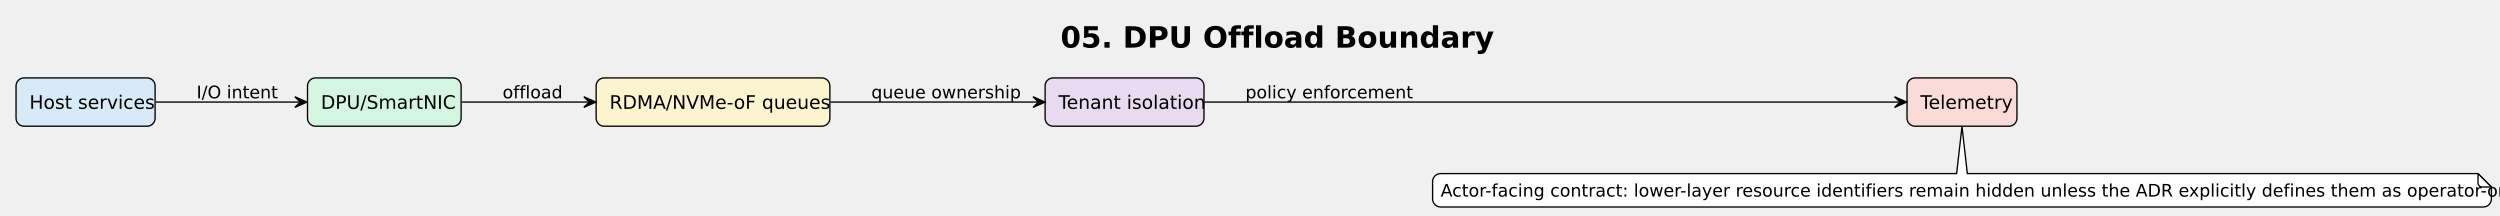
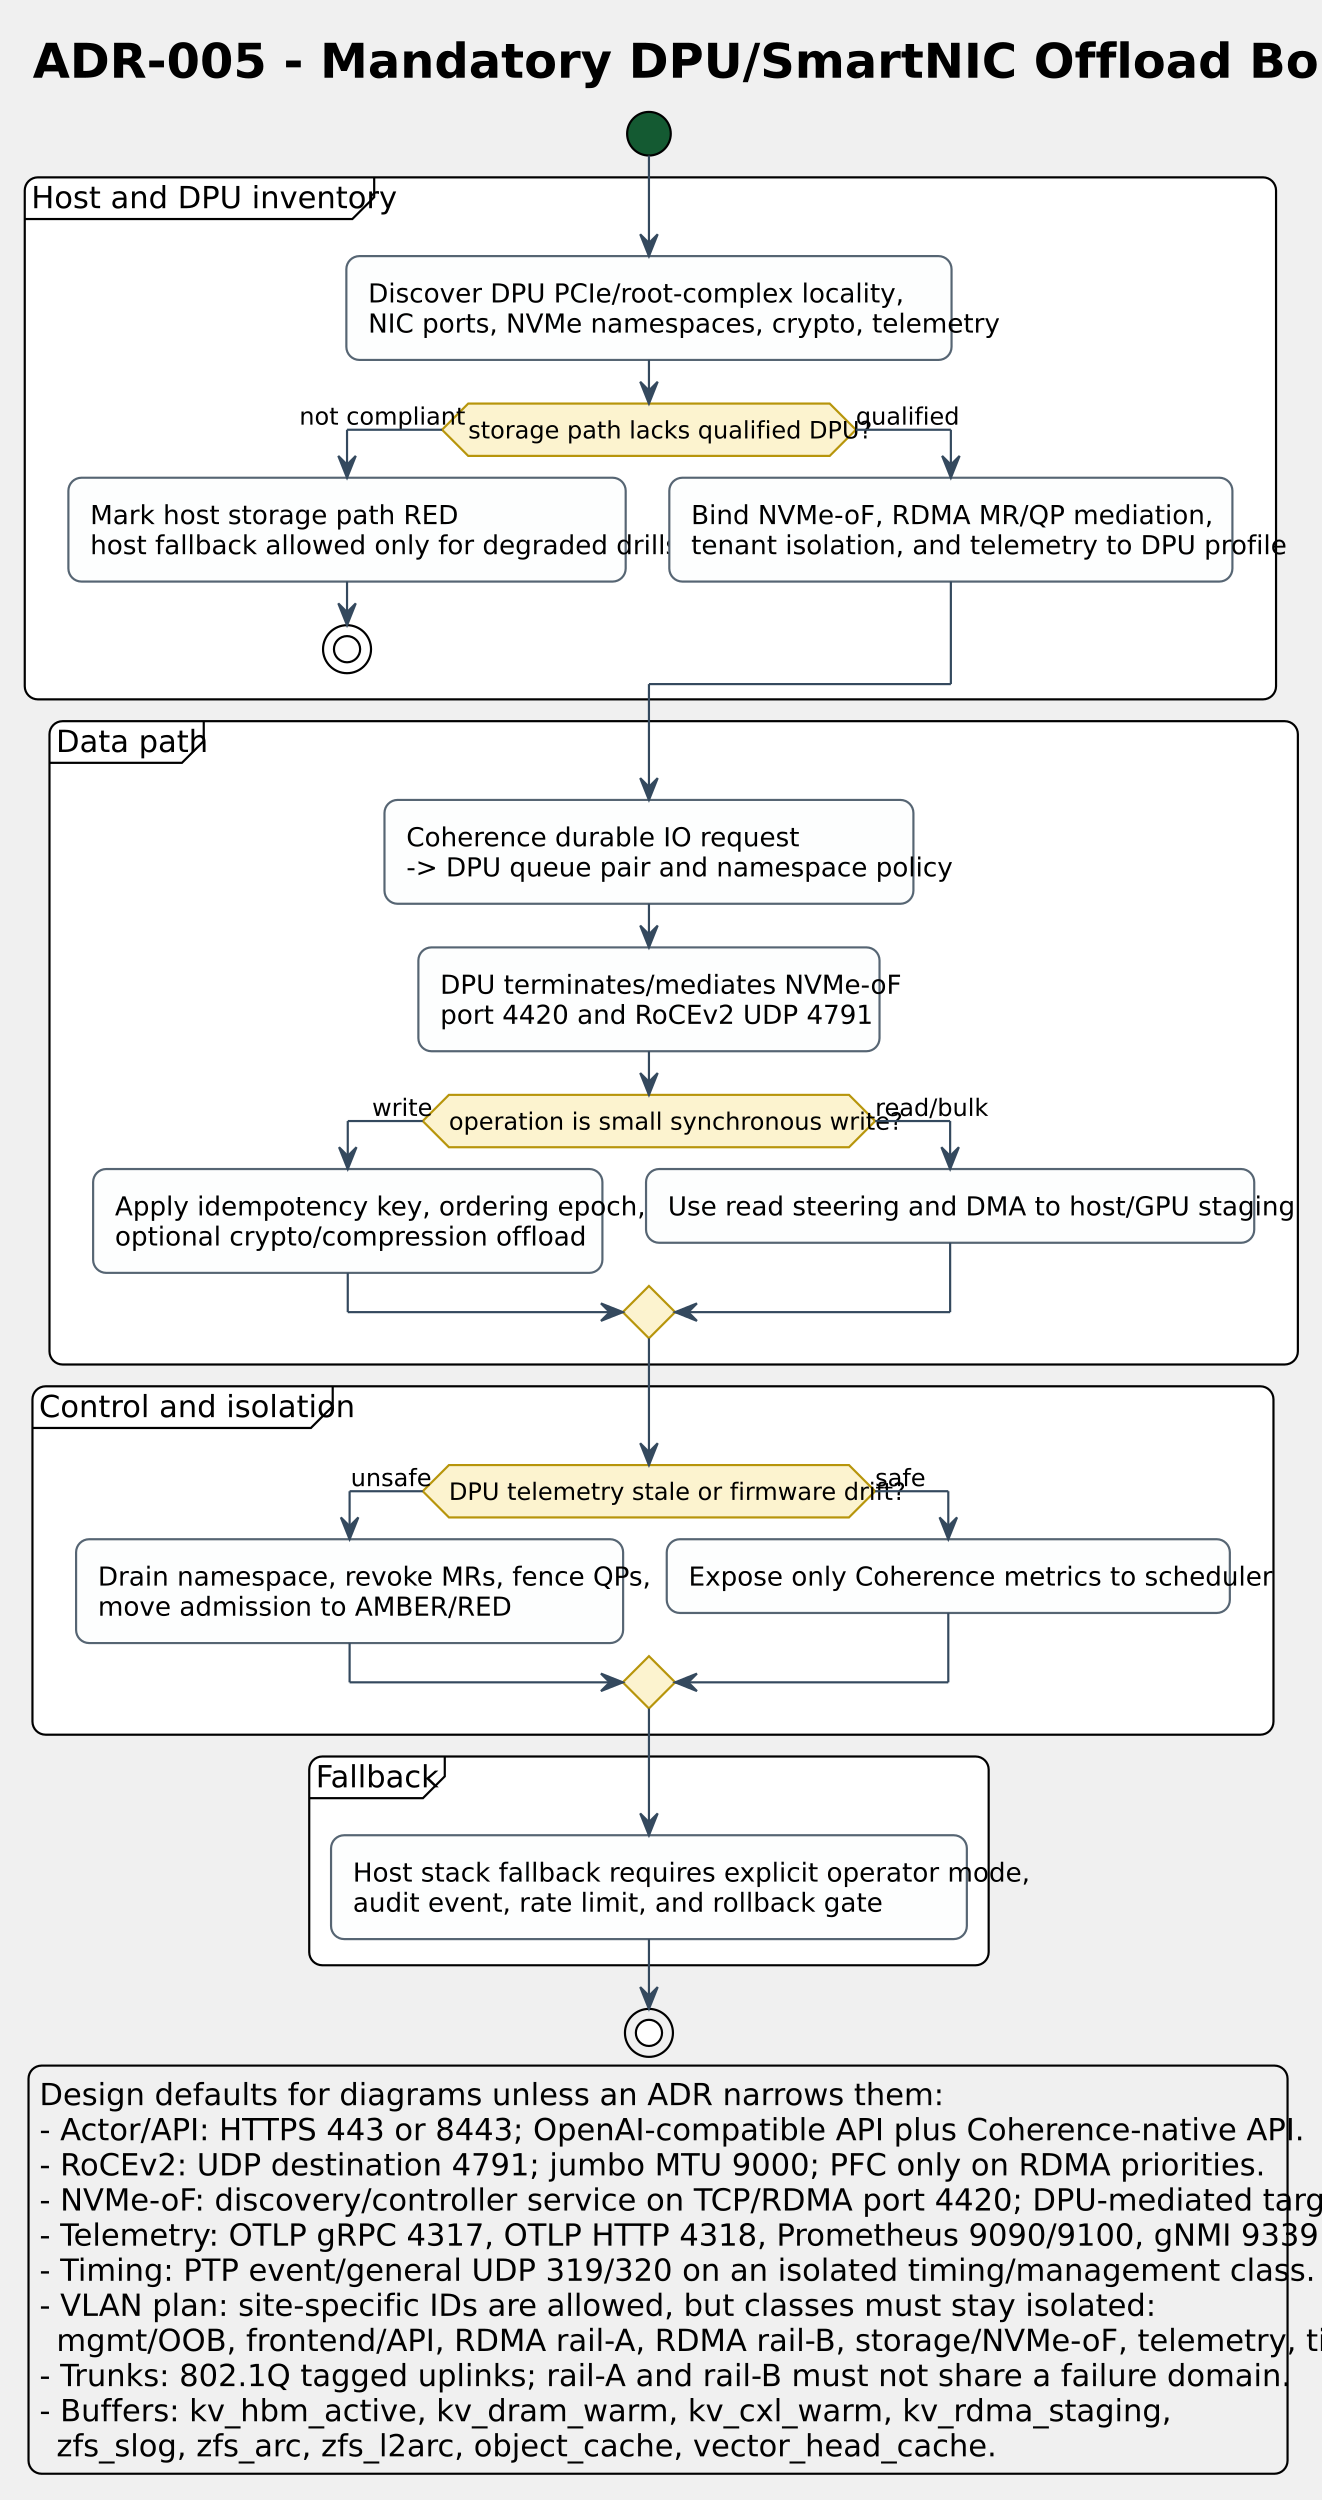
- <svg xmlns="http://www.w3.org/2000/svg" contentStyleType="text/css" data-diagram-type="DESCRIPTION" height="161px" preserveAspectRatio="none" style="width:1870px;height:161px;background:#FFFFFF;" version="1.1" viewBox="0 0 1870 161" width="1870px" zoomAndPan="magnify">
+ <svg xmlns="http://www.w3.org/2000/svg" contentStyleType="text/css" data-diagram-type="ACTIVITY" height="1146px" preserveAspectRatio="none" style="width:606px;height:1146px;background:#FFFFFF;" version="1.1" viewBox="0 0 606 1146" width="606px" zoomAndPan="magnify">
  <defs />
  <g>
-     <g class="title" data-source-line="2">
-       <text fill="#000000" font-family="DejaVu Sans" font-size="22" font-weight="bold" lengthAdjust="spacing" textLength="275.032" x="793.261" y="35.636">05. DPU Offload Boundary</text>
+     <g class="title" data-source-line="18">
+       <text fill="#000000" font-family="DejaVu Sans" font-size="22" font-weight="bold" lengthAdjust="spacing" textLength="573.289" x="15" y="35.636">ADR-005 - Mandatory DPU/SmartNIC Offload Boundary</text>
    </g>
-     <g class="entity" data-qualified-name="N1" data-source-line="8" id="ent0002">
-       <rect fill="#D6EAF8" height="36.099" rx="6" ry="6" style="stroke:#000000;stroke-width:1;" width="104.02" x="12" y="58.298" />
-       <text fill="#000000" font-family="DejaVu Sans" font-size="14" lengthAdjust="spacing" textLength="84.02" x="22" y="81.43">Host services</text>
-     </g>
-     <g class="entity" data-qualified-name="N2" data-source-line="9" id="ent0003">
-       <rect fill="#D5F5E3" height="36.099" rx="6" ry="6" style="stroke:#000000;stroke-width:1;" width="114.897" x="230.02" y="58.298" />
-       <text fill="#000000" font-family="DejaVu Sans" font-size="14" lengthAdjust="spacing" textLength="94.897" x="240.02" y="81.43">DPU/SmartNIC</text>
-     </g>
-     <g class="entity" data-qualified-name="N3" data-source-line="10" id="ent0004">
-       <rect fill="#FCF3CF" height="36.099" rx="6" ry="6" style="stroke:#000000;stroke-width:1;" width="174.827" x="445.92" y="58.298" />
-       <text fill="#000000" font-family="DejaVu Sans" font-size="14" lengthAdjust="spacing" textLength="154.827" x="455.92" y="81.43">RDMA/NVMe-oF queues</text>
-     </g>
-     <g class="entity" data-qualified-name="N4" data-source-line="11" id="ent0005">
-       <rect fill="#E8DAEF" height="36.099" rx="6" ry="6" style="stroke:#000000;stroke-width:1;" width="118.841" x="781.74" y="58.298" />
-       <text fill="#000000" font-family="DejaVu Sans" font-size="14" lengthAdjust="spacing" textLength="98.841" x="791.74" y="81.43">Tenant isolation</text>
-     </g>
-     <g class="entity" data-qualified-name="N5" data-source-line="12" id="ent0006">
-       <rect fill="#FADBD8" height="36.099" rx="6" ry="6" style="stroke:#000000;stroke-width:1;" width="82.234" x="1426.45" y="58.298" />
-       <text fill="#000000" font-family="DejaVu Sans" font-size="14" lengthAdjust="spacing" textLength="62.234" x="1436.45" y="81.43">Telemetry</text>
-     </g>
-     <g class="entity" data-qualified-name="GMN11" data-source-line="20" id="ent0012">
-       <path d="M1071.58,135.868 L1071.58,148.817 A6,6 0 0 0 1077.58,154.817 L1857.554,154.817 A6,6 0 0 0 1863.554,148.817 L1863.554,139.868 L1853.554,129.868 L1471.57,129.868 L1467.57,94.598 L1463.57,129.868 L1077.58,129.868 A6,6 0 0 0 1071.58,135.868" fill="#FFFFFF" style="stroke:#000000;stroke-width:1;" />
-       <path d="M1853.554,129.868 L1853.554,136.868 A3,3 0 0 0 1856.554,139.868 L1863.554,139.868 L1853.554,129.868" fill="#FFFFFF" style="stroke:#000000;stroke-width:1;" />
-       <text fill="#000000" font-family="DejaVu Sans" font-size="13" lengthAdjust="spacing" textLength="770.974" x="1077.58" y="147.062">Actor-facing contract: lower-layer resource identifiers remain hidden unless the ADR explicitly defines them as operator-only evidence.</text>
-     </g>
-     <g class="link" data-entity-1="ent0002" data-entity-2="ent0003" data-link-type="dependency" data-source-line="14" id="lnk7">
-       <path d="M116.37,76.348 C150.23,76.348 188.61,76.348 223.55,76.348" fill="none" id="N1-to-N2" style="stroke:#000000;stroke-width:1;" />
-       <polygon fill="#000000" points="229.55,76.348,220.55,72.348,224.55,76.348,220.55,80.348,229.55,76.348" style="stroke:#000000;stroke-width:1;" />
-       <text fill="#000000" font-family="DejaVu Sans" font-size="13" lengthAdjust="spacing" textLength="52.749" x="147.02" y="73.542">I/O intent</text>
-     </g>
-     <g class="link" data-entity-1="ent0003" data-entity-2="ent0004" data-link-type="dependency" data-source-line="15" id="lnk8">
-       <path d="M345.34,76.348 C375.17,76.348 406.36,76.348 439.7,76.348" fill="none" id="N2-to-N3" style="stroke:#000000;stroke-width:1;" />
-       <polygon fill="#000000" points="445.7,76.348,436.7,72.348,440.7,76.348,436.7,80.348,445.7,76.348" style="stroke:#000000;stroke-width:1;" />
-       <text fill="#000000" font-family="DejaVu Sans" font-size="13" lengthAdjust="spacing" textLength="39.032" x="375.92" y="73.542">offload</text>
-     </g>
-     <g class="link" data-entity-1="ent0004" data-entity-2="ent0005" data-link-type="dependency" data-source-line="16" id="lnk9">
-       <path d="M621.15,76.348 C672.54,76.348 730.26,76.348 775.7,76.348" fill="none" id="N3-to-N4" style="stroke:#000000;stroke-width:1;" />
-       <polygon fill="#000000" points="781.7,76.348,772.7,72.348,776.7,76.348,772.7,80.348,781.7,76.348" style="stroke:#000000;stroke-width:1;" />
-       <text fill="#000000" font-family="DejaVu Sans" font-size="13" lengthAdjust="spacing" textLength="99.017" x="651.74" y="73.542">queue ownership</text>
-     </g>
-     <g class="link" data-entity-1="ent0005" data-entity-2="ent0006" data-link-type="dependency" data-source-line="17" id="lnk10">
-       <path d="M900.91,76.348 C1026.59,76.348 1312.87,76.348 1420.15,76.348" fill="none" id="N4-to-N5" style="stroke:#000000;stroke-width:1;" />
-       <polygon fill="#000000" points="1426.15,76.348,1417.15,72.348,1421.15,76.348,1417.15,80.348,1426.15,76.348" style="stroke:#000000;stroke-width:1;" />
-       <text fill="#000000" font-family="DejaVu Sans" font-size="13" lengthAdjust="spacing" textLength="109.11" x="931.58" y="73.542">policy enforcement</text>
+     <ellipse cx="297.478" cy="61.298" fill="#145A32" rx="10" ry="10" style="stroke:#000000;stroke-width:1;" />
+     <rect fill="#FFFFFF" height="239.294" rx="6" ry="6" style="stroke:#000000;stroke-width:1;" width="573.59" x="11.349" y="81.298" />
+     <path d="M171.527,81.298 L171.527,90.397 L161.527,100.397 L11.349,100.397" fill="none" style="stroke:#000000;stroke-width:1;" />
+     <text fill="#000000" font-family="DejaVu Sans" font-size="14" lengthAdjust="spacing" textLength="150.179" x="14.349" y="95.43">Host and DPU inventory</text>
+     <rect fill="#FDFEFE" height="47.598" rx="6" ry="6" style="stroke:#566573;stroke-width:1;" width="277.42" x="158.769" y="117.397" />
+     <text fill="#000000" font-family="DejaVu Sans" font-size="12" lengthAdjust="spacing" textLength="221.397" x="168.769" y="138.652">Discover DPU PCIe/root-complex locality,</text>
+     <text fill="#000000" font-family="DejaVu Sans" font-size="12" lengthAdjust="spacing" textLength="257.42" x="168.769" y="152.451">NIC ports, NVMe namespaces, crypto, telemetry</text>
+     <polygon fill="#FCF3CF" points="214.627,184.994,380.33,184.994,392.33,196.994,380.33,208.994,214.627,208.994,202.627,196.994,214.627,184.994" style="stroke:#B7950B;stroke-width:1;" />
+     <text fill="#000000" font-family="DejaVu Sans" font-size="11" lengthAdjust="spacing" textLength="165.704" x="214.627" y="200.988">storage path lacks qualified DPU?</text>
+     <text fill="#000000" font-family="DejaVu Sans" font-size="11" lengthAdjust="spacing" textLength="65.425" x="137.201" y="194.663">not compliant</text>
+     <text fill="#000000" font-family="DejaVu Sans" font-size="11" lengthAdjust="spacing" textLength="40.976" x="392.33" y="194.663">qualified</text>
+     <rect fill="#FDFEFE" height="47.598" rx="6" ry="6" style="stroke:#566573;stroke-width:1;" width="255.465" x="31.349" y="218.994" />
+     <text fill="#000000" font-family="DejaVu Sans" font-size="12" lengthAdjust="spacing" textLength="151.4" x="41.349" y="240.25">Mark host storage path RED</text>
+     <text fill="#000000" font-family="DejaVu Sans" font-size="12" lengthAdjust="spacing" textLength="235.465" x="41.349" y="254.049">host fallback allowed only for degraded drills</text>
+     <ellipse cx="159.081" cy="297.592" fill="none" rx="11" ry="11" style="stroke:#000000;stroke-width:1;" />
+     <ellipse cx="159.081" cy="297.592" fill="#FFFFFF" rx="6" ry="6" style="stroke:#000000;stroke-width:1;" />
+     <rect fill="#FDFEFE" height="47.598" rx="6" ry="6" style="stroke:#566573;stroke-width:1;" width="258.125" x="306.813" y="218.994" />
+     <text fill="#000000" font-family="DejaVu Sans" font-size="12" lengthAdjust="spacing" textLength="222.059" x="316.813" y="240.25">Bind NVMe-oF, RDMA MR/QP mediation,</text>
+     <text fill="#000000" font-family="DejaVu Sans" font-size="12" lengthAdjust="spacing" textLength="238.125" x="316.813" y="254.049">tenant isolation, and telemetry to DPU profile</text>
+     <rect fill="#FFFFFF" height="294.892" rx="6" ry="6" style="stroke:#000000;stroke-width:1;" width="572.254" x="22.686" y="330.592" />
+     <path d="M93.397,330.592 L93.397,339.69 L83.397,349.69 L22.686,349.69" fill="none" style="stroke:#000000;stroke-width:1;" />
+     <text fill="#000000" font-family="DejaVu Sans" font-size="14" lengthAdjust="spacing" textLength="60.71" x="25.686" y="344.724">Data path</text>
+     <rect fill="#FDFEFE" height="47.598" rx="6" ry="6" style="stroke:#566573;stroke-width:1;" width="242.463" x="176.247" y="366.69" />
+     <text fill="#000000" font-family="DejaVu Sans" font-size="12" lengthAdjust="spacing" textLength="161.432" x="186.247" y="387.946">Coherence durable IO request</text>
+     <text fill="#000000" font-family="DejaVu Sans" font-size="12" lengthAdjust="spacing" textLength="222.463" x="186.247" y="401.745">-&gt; DPU queue pair and namespace policy</text>
+     <rect fill="#FDFEFE" height="47.598" rx="6" ry="6" style="stroke:#566573;stroke-width:1;" width="211.391" x="191.783" y="434.288" />
+     <text fill="#000000" font-family="DejaVu Sans" font-size="12" lengthAdjust="spacing" textLength="191.391" x="201.783" y="455.544">DPU terminates/mediates NVMe-oF</text>
+     <text fill="#000000" font-family="DejaVu Sans" font-size="12" lengthAdjust="spacing" textLength="180.779" x="201.783" y="469.343">port 4420 and RoCEv2 UDP 4791</text>
+     <polygon fill="#FCF3CF" points="205.77,501.886,389.187,501.886,401.187,513.886,389.187,525.886,205.77,525.886,193.77,513.886,205.77,501.886" style="stroke:#B7950B;stroke-width:1;" />
+     <text fill="#000000" font-family="DejaVu Sans" font-size="11" lengthAdjust="spacing" textLength="183.417" x="205.77" y="517.879">operation is small synchronous write?</text>
+     <text fill="#000000" font-family="DejaVu Sans" font-size="11" lengthAdjust="spacing" textLength="23.225" x="170.545" y="511.555">write</text>
+     <text fill="#000000" font-family="DejaVu Sans" font-size="11" lengthAdjust="spacing" textLength="45.252" x="401.187" y="511.555">read/bulk</text>
+     <rect fill="#FDFEFE" height="47.598" rx="6" ry="6" style="stroke:#566573;stroke-width:1;" width="233.457" x="42.687" y="535.886" />
+     <text fill="#000000" font-family="DejaVu Sans" font-size="12" lengthAdjust="spacing" textLength="213.457" x="52.687" y="557.142">Apply idempotency key, ordering epoch,</text>
+     <text fill="#000000" font-family="DejaVu Sans" font-size="12" lengthAdjust="spacing" textLength="188.772" x="52.687" y="570.94">optional crypto/compression offload</text>
+     <rect fill="#FDFEFE" height="33.799" rx="6" ry="6" style="stroke:#566573;stroke-width:1;" width="278.797" x="296.144" y="535.886" />
+     <text fill="#000000" font-family="DejaVu Sans" font-size="12" lengthAdjust="spacing" textLength="258.797" x="306.144" y="557.142">Use read steering and DMA to host/GPU staging</text>
+     <polygon fill="#FCF3CF" points="297.478,589.483,309.478,601.483,297.478,613.483,285.478,601.483,297.478,589.483" style="stroke:#B7950B;stroke-width:1;" />
+     <rect fill="#FFFFFF" height="159.696" rx="6" ry="6" style="stroke:#000000;stroke-width:1;" width="568.879" x="14.879" y="635.483" />
+     <path d="M152.513,635.483 L152.513,644.582 L142.513,654.582 L14.879,654.582" fill="none" style="stroke:#000000;stroke-width:1;" />
+     <text fill="#000000" font-family="DejaVu Sans" font-size="14" lengthAdjust="spacing" textLength="127.634" x="17.879" y="649.615">Control and isolation</text>
+     <polygon fill="#FCF3CF" points="205.789,671.582,389.168,671.582,401.168,683.582,389.168,695.582,205.789,695.582,193.789,683.582,205.789,671.582" style="stroke:#B7950B;stroke-width:1;" />
+     <text fill="#000000" font-family="DejaVu Sans" font-size="11" lengthAdjust="spacing" textLength="183.38" x="205.789" y="687.575">DPU telemetry stale or firmware drift?</text>
+     <text fill="#000000" font-family="DejaVu Sans" font-size="11" lengthAdjust="spacing" textLength="33.027" x="160.762" y="681.251">unsafe</text>
+     <text fill="#000000" font-family="DejaVu Sans" font-size="11" lengthAdjust="spacing" textLength="20.791" x="401.168" y="681.251">safe</text>
+     <rect fill="#FDFEFE" height="47.598" rx="6" ry="6" style="stroke:#566573;stroke-width:1;" width="250.76" x="34.879" y="705.582" />
+     <text fill="#000000" font-family="DejaVu Sans" font-size="12" lengthAdjust="spacing" textLength="230.76" x="44.879" y="726.838">Drain namespace, revoke MRs, fence QPs,</text>
+     <text fill="#000000" font-family="DejaVu Sans" font-size="12" lengthAdjust="spacing" textLength="174.721" x="44.879" y="740.637">move admission to AMBER/RED</text>
+     <rect fill="#FDFEFE" height="33.799" rx="6" ry="6" style="stroke:#566573;stroke-width:1;" width="258.119" x="305.639" y="705.582" />
+     <text fill="#000000" font-family="DejaVu Sans" font-size="12" lengthAdjust="spacing" textLength="238.119" x="315.639" y="726.838">Expose only Coherence metrics to scheduler</text>
+     <polygon fill="#FCF3CF" points="297.478,759.18,309.478,771.18,297.478,783.18,285.478,771.18,297.478,759.18" style="stroke:#B7950B;stroke-width:1;" />
+     <rect fill="#FFFFFF" height="95.696" rx="6" ry="6" style="stroke:#000000;stroke-width:1;" width="311.453" x="141.752" y="805.18" />
+     <path d="M203.883,805.18 L203.883,814.278 L193.883,824.278 L141.752,824.278" fill="none" style="stroke:#000000;stroke-width:1;" />
+     <text fill="#000000" font-family="DejaVu Sans" font-size="14" lengthAdjust="spacing" textLength="52.131" x="144.752" y="819.312">Fallback</text>
+     <rect fill="#FDFEFE" height="47.598" rx="6" ry="6" style="stroke:#566573;stroke-width:1;" width="291.453" x="151.752" y="841.278" />
+     <text fill="#000000" font-family="DejaVu Sans" font-size="12" lengthAdjust="spacing" textLength="271.453" x="161.752" y="862.534">Host stack fallback requires explicit operator mode,</text>
+     <text fill="#000000" font-family="DejaVu Sans" font-size="12" lengthAdjust="spacing" textLength="208.781" x="161.752" y="876.333">audit event, rate limit, and rollback gate</text>
+     <ellipse cx="297.478" cy="931.876" fill="none" rx="11" ry="11" style="stroke:#000000;stroke-width:1;" />
+     <ellipse cx="297.478" cy="931.876" fill="#FFFFFF" rx="6" ry="6" style="stroke:#000000;stroke-width:1;" />
+     <line style="stroke:#34495E;stroke-width:1;" x1="159.081" x2="159.081" y1="266.592" y2="286.592" />
+     <polygon fill="#34495E" points="155.081,276.592,159.081,286.592,163.081,276.592,159.081,280.592" style="stroke:#34495E;stroke-width:1;" />
+     <line style="stroke:#34495E;stroke-width:1;" x1="202.627" x2="159.081" y1="196.994" y2="196.994" />
+     <line style="stroke:#34495E;stroke-width:1;" x1="159.081" x2="159.081" y1="196.994" y2="218.994" />
+     <polygon fill="#34495E" points="155.081,208.994,159.081,218.994,163.081,208.994,159.081,212.994" style="stroke:#34495E;stroke-width:1;" />
+     <line style="stroke:#34495E;stroke-width:1;" x1="392.33" x2="435.876" y1="196.994" y2="196.994" />
+     <line style="stroke:#34495E;stroke-width:1;" x1="435.876" x2="435.876" y1="196.994" y2="218.994" />
+     <polygon fill="#34495E" points="431.876,208.994,435.876,218.994,439.876,208.994,435.876,212.994" style="stroke:#34495E;stroke-width:1;" />
+     <line style="stroke:#34495E;stroke-width:1;" x1="435.876" x2="435.876" y1="266.592" y2="313.592" />
+     <line style="stroke:#34495E;stroke-width:1;" x1="435.876" x2="297.478" y1="313.592" y2="313.592" />
+     <line style="stroke:#34495E;stroke-width:1;" x1="297.478" x2="297.478" y1="313.592" y2="366.69" />
+     <polygon fill="#34495E" points="293.478,356.69,297.478,366.69,301.478,356.69,297.478,360.69" style="stroke:#34495E;stroke-width:1;" />
+     <line style="stroke:#34495E;stroke-width:1;" x1="297.478" x2="297.478" y1="164.994" y2="184.994" />
+     <polygon fill="#34495E" points="293.478,174.994,297.478,184.994,301.478,174.994,297.478,178.994" style="stroke:#34495E;stroke-width:1;" />
+     <line style="stroke:#34495E;stroke-width:1;" x1="297.478" x2="297.478" y1="71.298" y2="117.397" />
+     <polygon fill="#34495E" points="293.478,107.397,297.478,117.397,301.478,107.397,297.478,111.397" style="stroke:#34495E;stroke-width:1;" />
+     <line style="stroke:#34495E;stroke-width:1;" x1="297.478" x2="297.478" y1="414.288" y2="434.288" />
+     <polygon fill="#34495E" points="293.478,424.288,297.478,434.288,301.478,424.288,297.478,428.288" style="stroke:#34495E;stroke-width:1;" />
+     <line style="stroke:#34495E;stroke-width:1;" x1="193.77" x2="159.415" y1="513.886" y2="513.886" />
+     <line style="stroke:#34495E;stroke-width:1;" x1="159.415" x2="159.415" y1="513.886" y2="535.886" />
+     <polygon fill="#34495E" points="155.415,525.886,159.415,535.886,163.415,525.886,159.415,529.886" style="stroke:#34495E;stroke-width:1;" />
+     <line style="stroke:#34495E;stroke-width:1;" x1="401.187" x2="435.542" y1="513.886" y2="513.886" />
+     <line style="stroke:#34495E;stroke-width:1;" x1="435.542" x2="435.542" y1="513.886" y2="535.886" />
+     <polygon fill="#34495E" points="431.542,525.886,435.542,535.886,439.542,525.886,435.542,529.886" style="stroke:#34495E;stroke-width:1;" />
+     <line style="stroke:#34495E;stroke-width:1;" x1="159.415" x2="159.415" y1="583.483" y2="601.483" />
+     <line style="stroke:#34495E;stroke-width:1;" x1="159.415" x2="285.478" y1="601.483" y2="601.483" />
+     <polygon fill="#34495E" points="275.478,597.483,285.478,601.483,275.478,605.483,279.478,601.483" style="stroke:#34495E;stroke-width:1;" />
+     <line style="stroke:#34495E;stroke-width:1;" x1="435.542" x2="435.542" y1="569.685" y2="601.483" />
+     <line style="stroke:#34495E;stroke-width:1;" x1="435.542" x2="309.478" y1="601.483" y2="601.483" />
+     <polygon fill="#34495E" points="319.478,597.483,309.478,601.483,319.478,605.483,315.478,601.483" style="stroke:#34495E;stroke-width:1;" />
+     <line style="stroke:#34495E;stroke-width:1;" x1="297.478" x2="297.478" y1="481.886" y2="501.886" />
+     <polygon fill="#34495E" points="293.478,491.886,297.478,501.886,301.478,491.886,297.478,495.886" style="stroke:#34495E;stroke-width:1;" />
+     <line style="stroke:#34495E;stroke-width:1;" x1="193.789" x2="160.259" y1="683.582" y2="683.582" />
+     <line style="stroke:#34495E;stroke-width:1;" x1="160.259" x2="160.259" y1="683.582" y2="705.582" />
+     <polygon fill="#34495E" points="156.259,695.582,160.259,705.582,164.259,695.582,160.259,699.582" style="stroke:#34495E;stroke-width:1;" />
+     <line style="stroke:#34495E;stroke-width:1;" x1="401.168" x2="434.698" y1="683.582" y2="683.582" />
+     <line style="stroke:#34495E;stroke-width:1;" x1="434.698" x2="434.698" y1="683.582" y2="705.582" />
+     <polygon fill="#34495E" points="430.698,695.582,434.698,705.582,438.698,695.582,434.698,699.582" style="stroke:#34495E;stroke-width:1;" />
+     <line style="stroke:#34495E;stroke-width:1;" x1="160.259" x2="160.259" y1="753.18" y2="771.18" />
+     <line style="stroke:#34495E;stroke-width:1;" x1="160.259" x2="285.478" y1="771.18" y2="771.18" />
+     <polygon fill="#34495E" points="275.478,767.18,285.478,771.18,275.478,775.18,279.478,771.18" style="stroke:#34495E;stroke-width:1;" />
+     <line style="stroke:#34495E;stroke-width:1;" x1="434.698" x2="434.698" y1="739.381" y2="771.18" />
+     <line style="stroke:#34495E;stroke-width:1;" x1="434.698" x2="309.478" y1="771.18" y2="771.18" />
+     <polygon fill="#34495E" points="319.478,767.18,309.478,771.18,319.478,775.18,315.478,771.18" style="stroke:#34495E;stroke-width:1;" />
+     <line style="stroke:#34495E;stroke-width:1;" x1="297.478" x2="297.478" y1="613.483" y2="671.582" />
+     <polygon fill="#34495E" points="293.478,661.582,297.478,671.582,301.478,661.582,297.478,665.582" style="stroke:#34495E;stroke-width:1;" />
+     <line style="stroke:#34495E;stroke-width:1;" x1="297.478" x2="297.478" y1="783.18" y2="841.278" />
+     <polygon fill="#34495E" points="293.478,831.278,297.478,841.278,301.478,831.278,297.478,835.278" style="stroke:#34495E;stroke-width:1;" />
+     <line style="stroke:#34495E;stroke-width:1;" x1="297.478" x2="297.478" y1="888.876" y2="920.876" />
+     <polygon fill="#34495E" points="293.478,910.876,297.478,920.876,301.478,910.876,297.478,914.876" style="stroke:#34495E;stroke-width:1;" />
+     <g class="legend" data-source-line="20">
+       <rect fill="none" height="187.085" rx="6" ry="6" style="stroke:#000000;stroke-width:1;" width="577.137" x="13.076" y="946.876" />
+       <text fill="#000000" font-family="DejaVu Sans" font-size="14" lengthAdjust="spacing" textLength="368.054" x="18.076" y="965.008">Design defaults for diagrams unless an ADR narrows them:</text>
+       <text fill="#000000" font-family="DejaVu Sans" font-size="14" lengthAdjust="spacing" textLength="528.363" x="18.076" y="981.106">- Actor/API: HTTPS 443 or 8443; OpenAI-compatible API plus Coherence-native API.</text>
+       <text fill="#000000" font-family="DejaVu Sans" font-size="14" lengthAdjust="spacing" textLength="510.426" x="18.076" y="997.205">- RoCEv2: UDP destination 4791; jumbo MTU 9000; PFC only on RDMA priorities.</text>
+       <text fill="#000000" font-family="DejaVu Sans" font-size="14" lengthAdjust="spacing" textLength="554.743" x="18.076" y="1013.304">- NVMe-oF: discovery/controller service on TCP/RDMA port 4420; DPU-mediated targets.</text>
+       <text fill="#000000" font-family="DejaVu Sans" font-size="14" lengthAdjust="spacing" textLength="544.701" x="18.076" y="1029.402">- Telemetry: OTLP gRPC 4317, OTLP HTTP 4318, Prometheus 9090/9100, gNMI 9339.</text>
+       <text fill="#000000" font-family="DejaVu Sans" font-size="14" lengthAdjust="spacing" textLength="519.825" x="18.076" y="1045.501">- Timing: PTP event/general UDP 319/320 on an isolated timing/management class.</text>
+       <text fill="#000000" font-family="DejaVu Sans" font-size="14" lengthAdjust="spacing" textLength="454.412" x="18.076" y="1061.6">- VLAN plan: site-specific IDs are allowed, but classes must stay isolated:</text>
+       <text fill="#000000" font-family="DejaVu Sans" font-size="14" lengthAdjust="spacing" textLength="559.357" x="25.855" y="1077.698">mgmt/OOB, frontend/API, RDMA rail-A, RDMA rail-B, storage/NVMe-oF, telemetry, timing.</text>
+       <text fill="#000000" font-family="DejaVu Sans" font-size="14" lengthAdjust="spacing" textLength="507.356" x="18.076" y="1093.797">- Trunks: 802.1Q tagged uplinks; rail-A and rail-B must not share a failure domain.</text>
+       <text fill="#000000" font-family="DejaVu Sans" font-size="14" lengthAdjust="spacing" textLength="464.495" x="18.076" y="1109.896">- Buffers: kv_hbm_active, kv_dram_warm, kv_cxl_warm, kv_rdma_staging,</text>
+       <text fill="#000000" font-family="DejaVu Sans" font-size="14" lengthAdjust="spacing" textLength="392.212" x="25.855" y="1125.994">zfs_slog, zfs_arc, zfs_l2arc, object_cache, vector_head_cache.</text>
    </g>
  </g>
</svg>
